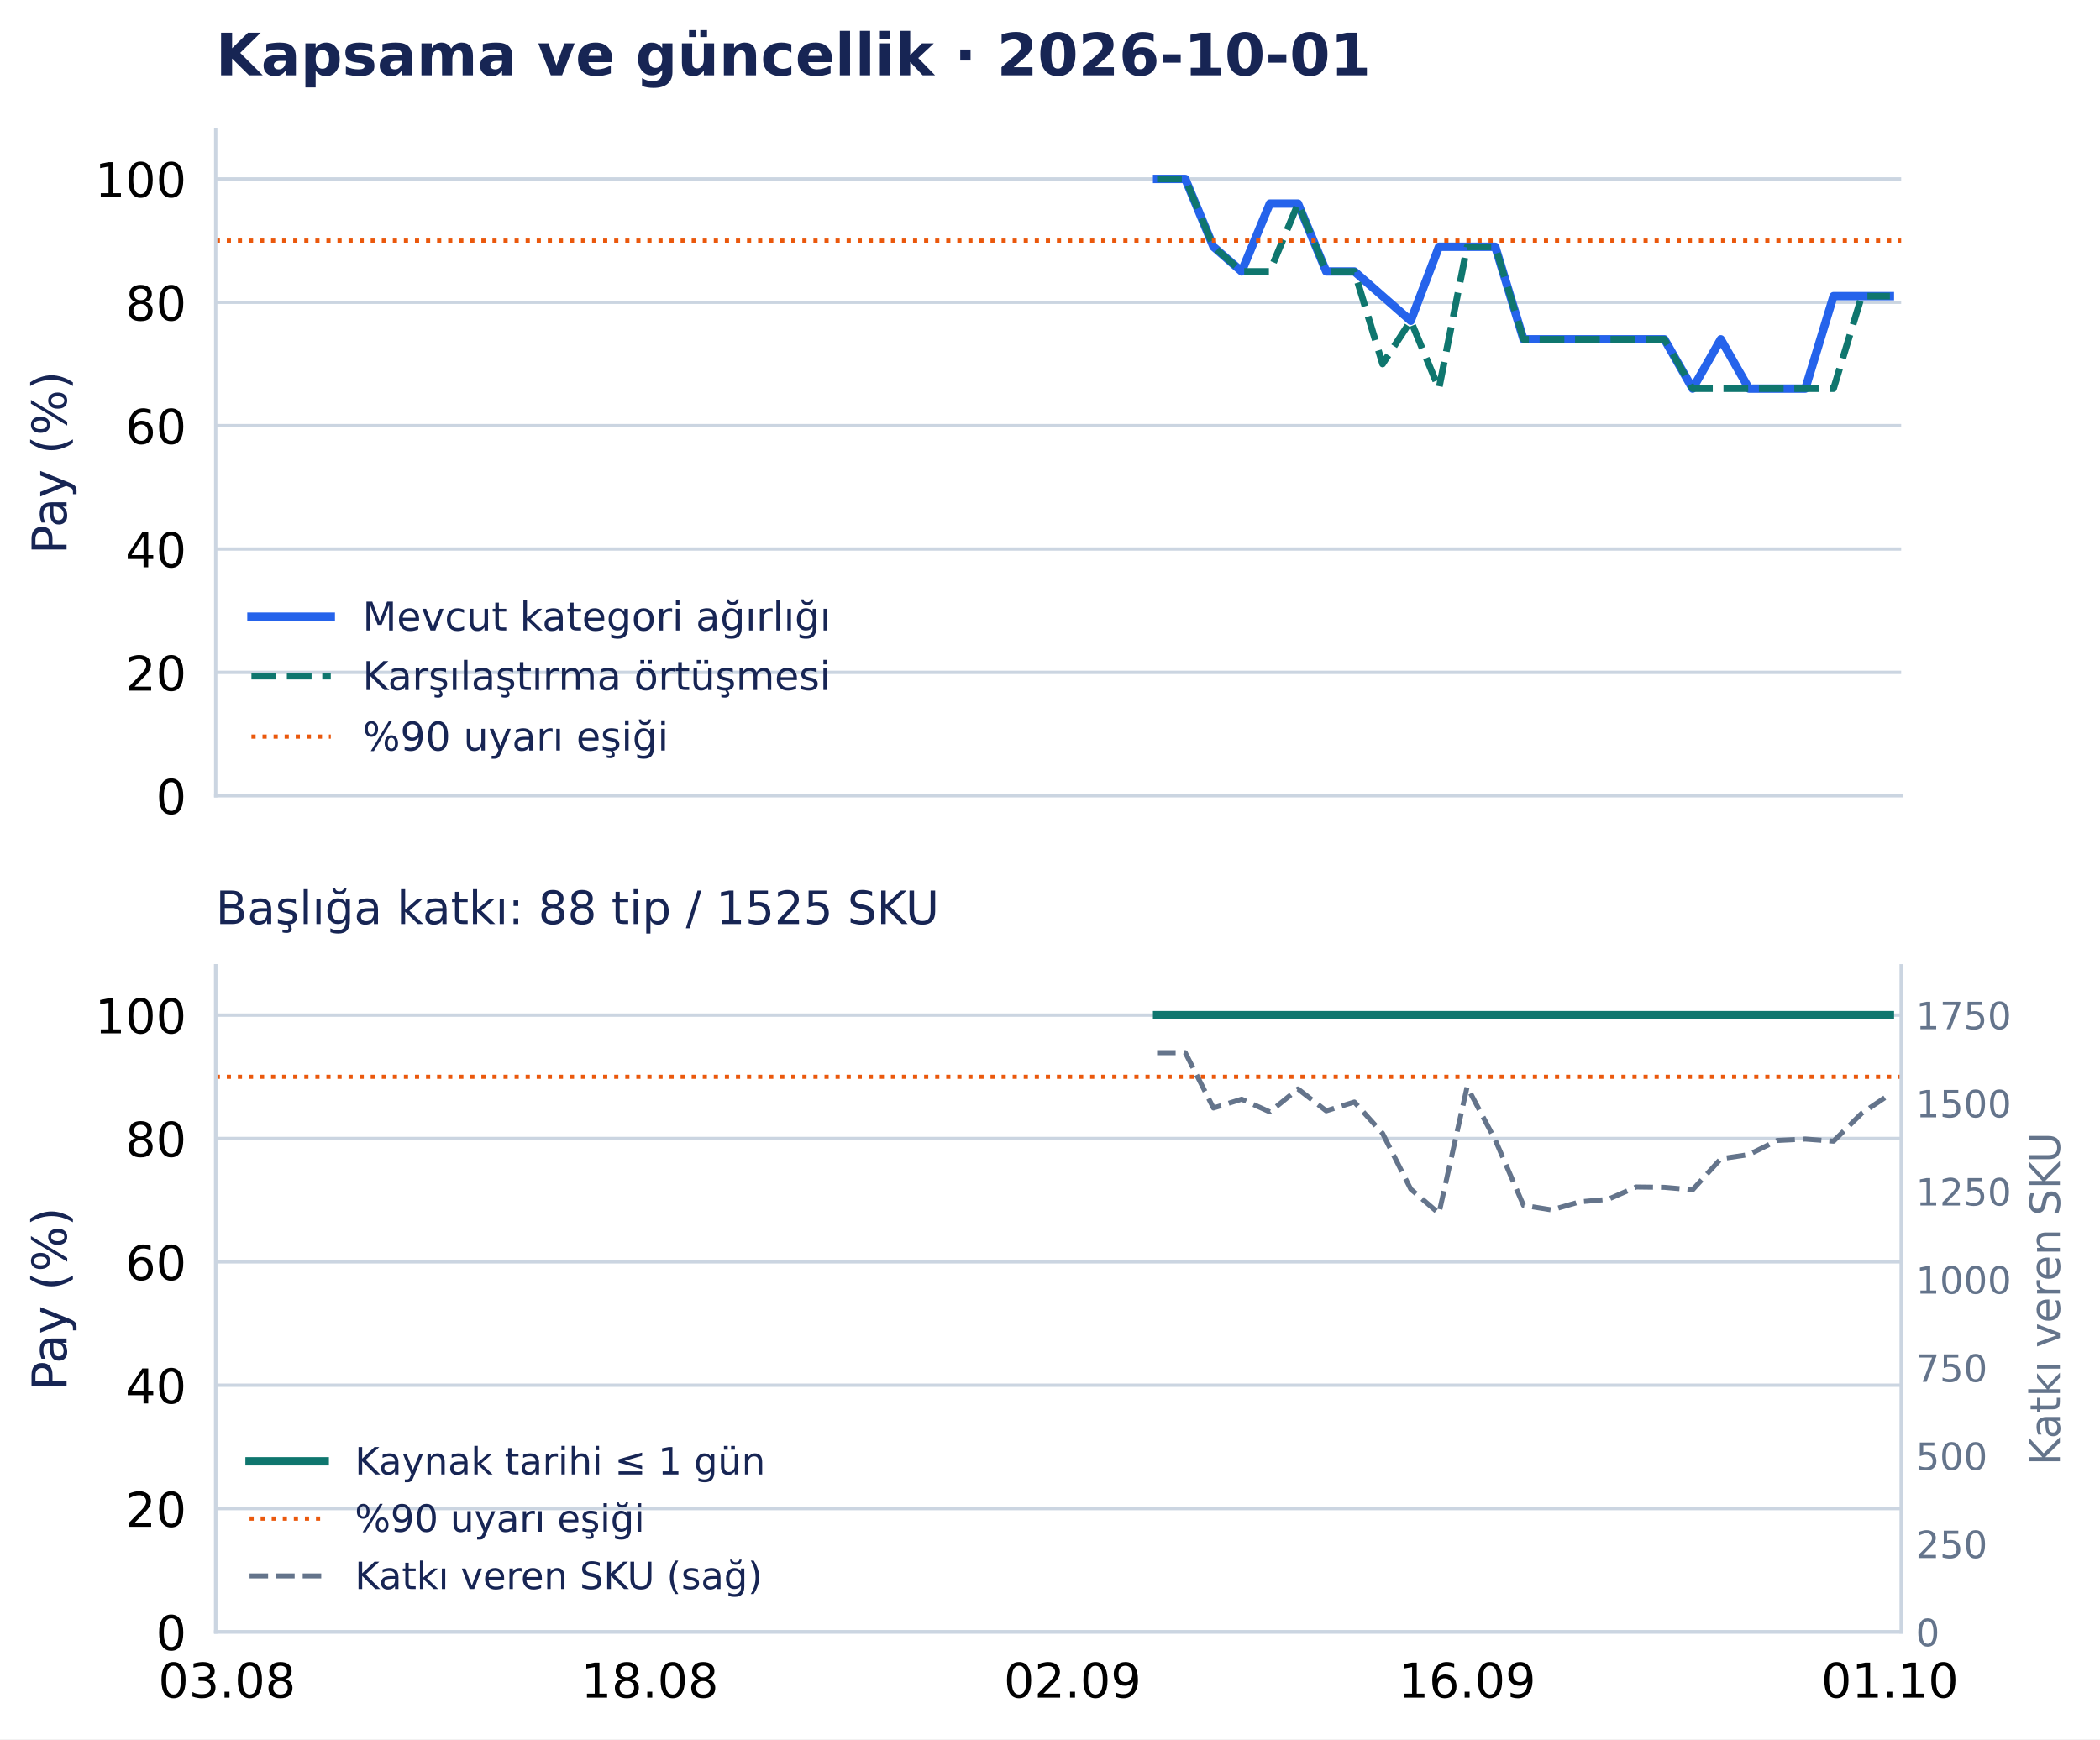
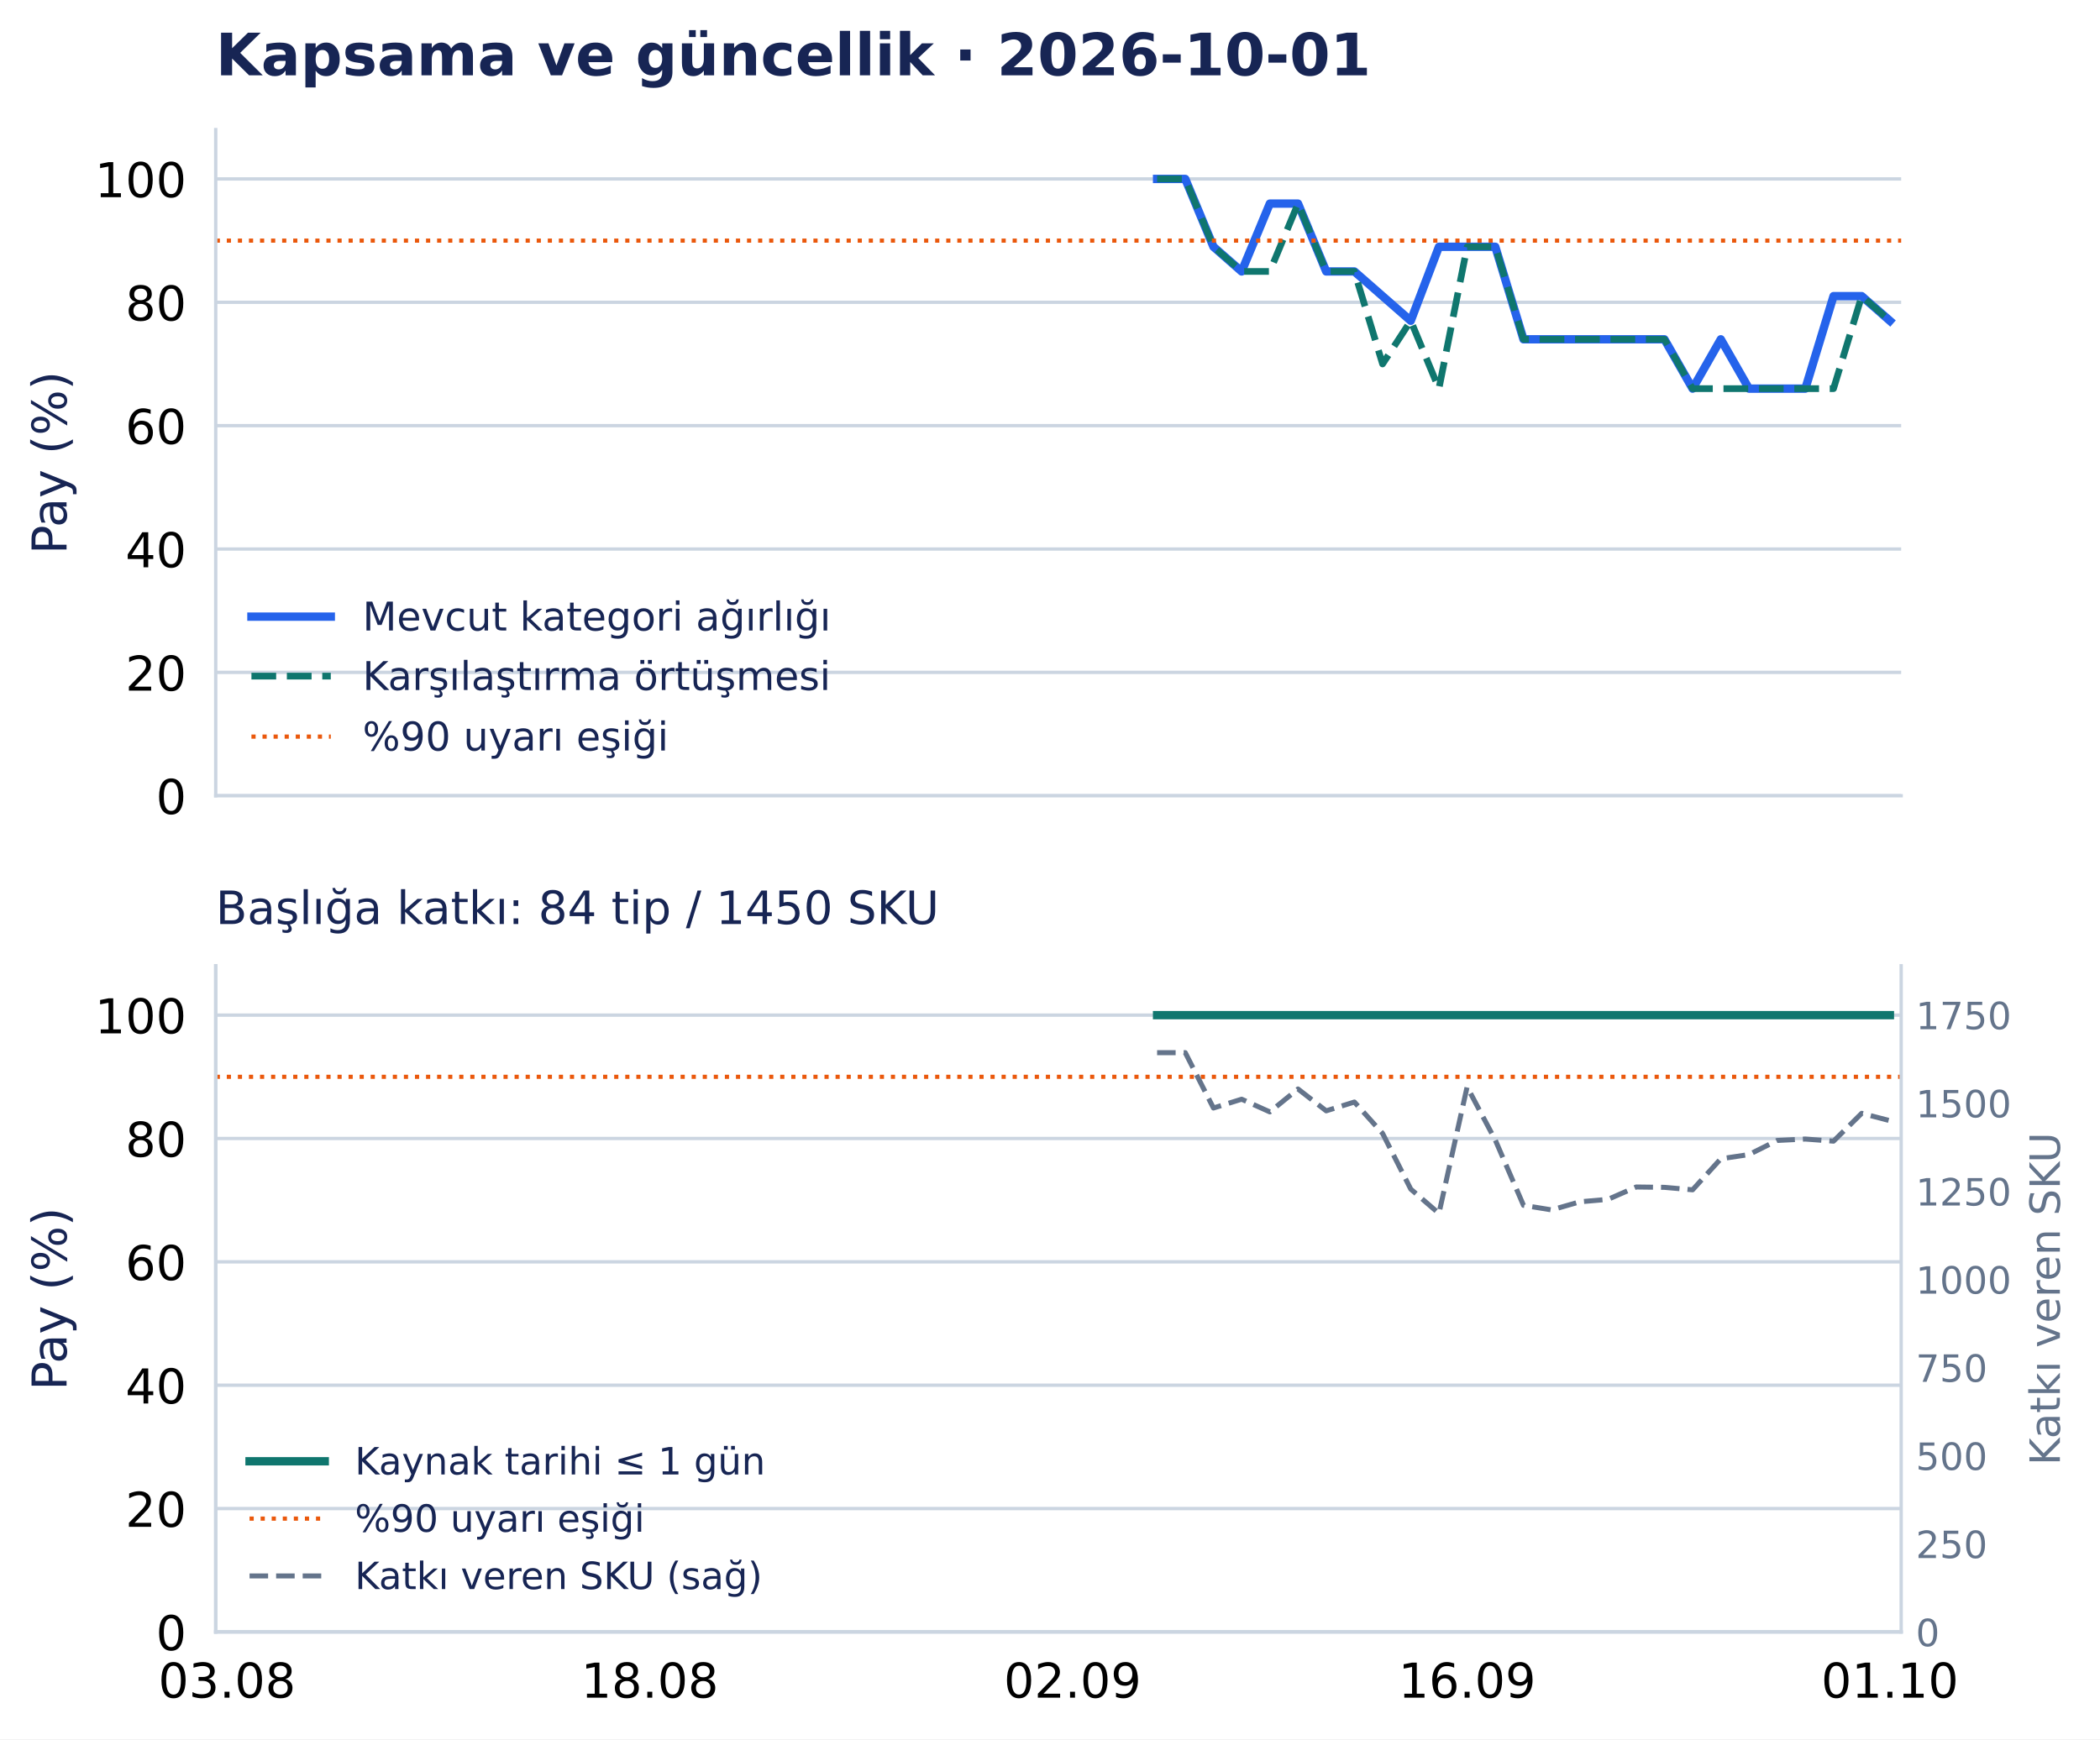
<svg xmlns="http://www.w3.org/2000/svg" width="502.794pt" height="416.535pt" viewBox="0 0 502.794 416.535" version="1.1">
  <defs>
    <style type="text/css">*{stroke-linejoin: round; stroke-linecap: butt}</style>
  </defs>
  <g id="figure_1">
    <g id="patch_1">
      <path d="M 0 416.535 L 502.794 416.535 L 502.794 0 L 0 0 z " style="fill: #ffffff" />
    </g>
    <g id="axes_1">
      <g id="patch_2">
        <path d="M 51.651 190.574 L 455.188 190.574 L 455.188 31.035 L 51.651 31.035 z " style="fill: #ffffff" />
      </g>
      <g id="matplotlib.axis_1">
        <g id="xtick_1">
          <g id="line2d_1" />
        </g>
        <g id="xtick_2">
          <g id="line2d_2" />
        </g>
        <g id="xtick_3">
          <g id="line2d_3" />
        </g>
        <g id="xtick_4">
          <g id="line2d_4" />
        </g>
        <g id="xtick_5">
          <g id="line2d_5" />
        </g>
      </g>
      <g id="matplotlib.axis_2">
        <g id="ytick_1">
          <g id="line2d_6">
            <path d="M 51.651 190.574 L 455.188 190.574 " clip-path="url(#p0e1365a26f)" style="fill: none; stroke: #cbd5e1; stroke-width: 0.8; stroke-linecap: square" />
          </g>
          <g id="line2d_7" />
          <g id="text_1">
            <text style="font-size: 11.5px; font-family: 'DejaVu Sans', 'Bitstream Vera Sans', 'Computer Modern Sans Serif', 'Lucida Grande', 'Verdana', 'Geneva', 'Lucid', 'Arial', 'Helvetica', 'Avant Garde', sans-serif; text-anchor: end" x="44.651" y="194.943" transform="rotate(-0 44.65062 194.9427)">0</text>
          </g>
        </g>
        <g id="ytick_2">
          <g id="line2d_8">
            <path d="M 51.651 161.03 L 455.188 161.03 " clip-path="url(#p0e1365a26f)" style="fill: none; stroke: #cbd5e1; stroke-width: 0.8; stroke-linecap: square" />
          </g>
          <g id="line2d_9" />
          <g id="text_2">
            <text style="font-size: 11.5px; font-family: 'DejaVu Sans', 'Bitstream Vera Sans', 'Computer Modern Sans Serif', 'Lucida Grande', 'Verdana', 'Geneva', 'Lucid', 'Arial', 'Helvetica', 'Avant Garde', sans-serif; text-anchor: end" x="44.651" y="165.398" transform="rotate(-0 44.65062 165.3983)">20</text>
          </g>
        </g>
        <g id="ytick_3">
          <g id="line2d_10">
            <path d="M 51.651 131.485 L 455.188 131.485 " clip-path="url(#p0e1365a26f)" style="fill: none; stroke: #cbd5e1; stroke-width: 0.8; stroke-linecap: square" />
          </g>
          <g id="line2d_11" />
          <g id="text_3">
            <text style="font-size: 11.5px; font-family: 'DejaVu Sans', 'Bitstream Vera Sans', 'Computer Modern Sans Serif', 'Lucida Grande', 'Verdana', 'Geneva', 'Lucid', 'Arial', 'Helvetica', 'Avant Garde', sans-serif; text-anchor: end" x="44.651" y="135.854" transform="rotate(-0 44.65062 135.854)">40</text>
          </g>
        </g>
        <g id="ytick_4">
          <g id="line2d_12">
            <path d="M 51.651 101.941 L 455.188 101.941 " clip-path="url(#p0e1365a26f)" style="fill: none; stroke: #cbd5e1; stroke-width: 0.8; stroke-linecap: square" />
          </g>
          <g id="line2d_13" />
          <g id="text_4">
            <text style="font-size: 11.5px; font-family: 'DejaVu Sans', 'Bitstream Vera Sans', 'Computer Modern Sans Serif', 'Lucida Grande', 'Verdana', 'Geneva', 'Lucid', 'Arial', 'Helvetica', 'Avant Garde', sans-serif; text-anchor: end" x="44.651" y="106.31" transform="rotate(-0 44.65062 106.3097)">60</text>
          </g>
        </g>
        <g id="ytick_5">
          <g id="line2d_14">
            <path d="M 51.651 72.397 L 455.188 72.397 " clip-path="url(#p0e1365a26f)" style="fill: none; stroke: #cbd5e1; stroke-width: 0.8; stroke-linecap: square" />
          </g>
          <g id="line2d_15" />
          <g id="text_5">
            <text style="font-size: 11.5px; font-family: 'DejaVu Sans', 'Bitstream Vera Sans', 'Computer Modern Sans Serif', 'Lucida Grande', 'Verdana', 'Geneva', 'Lucid', 'Arial', 'Helvetica', 'Avant Garde', sans-serif; text-anchor: end" x="44.651" y="76.765" transform="rotate(-0 44.65062 76.76539)">80</text>
          </g>
        </g>
        <g id="ytick_6">
          <g id="line2d_16">
            <path d="M 51.651 42.852 L 455.188 42.852 " clip-path="url(#p0e1365a26f)" style="fill: none; stroke: #cbd5e1; stroke-width: 0.8; stroke-linecap: square" />
          </g>
          <g id="line2d_17" />
          <g id="text_6">
            <text style="font-size: 11.5px; font-family: 'DejaVu Sans', 'Bitstream Vera Sans', 'Computer Modern Sans Serif', 'Lucida Grande', 'Verdana', 'Geneva', 'Lucid', 'Arial', 'Helvetica', 'Avant Garde', sans-serif; text-anchor: end" x="44.651" y="47.221" transform="rotate(-0 44.65062 47.22107)">100</text>
          </g>
        </g>
        <g id="text_7">
          <text style="font-size: 11.5px; font-family: 'DejaVu Sans', 'Bitstream Vera Sans', 'Computer Modern Sans Serif', 'Lucida Grande', 'Verdana', 'Geneva', 'Lucid', 'Arial', 'Helvetica', 'Avant Garde', sans-serif; text-anchor: middle; fill: #172554" x="15.937" y="110.804" transform="rotate(-90 15.93731 110.8044)">Pay (%)</text>
        </g>
      </g>
      <g id="line2d_18">
-         <path d="M 277.038 42.852 L 283.786 42.852 L 290.534 59.102 L 297.282 65.011 L 304.03 48.761 L 310.778 48.761 L 317.527 65.011 L 324.275 65.011 L 331.023 70.92 L 337.771 76.828 L 344.519 59.102 L 351.267 59.102 L 358.015 59.102 L 364.763 81.26 L 371.512 81.26 L 378.26 81.26 L 385.008 81.26 L 391.756 81.26 L 398.504 81.26 L 405.252 93.078 L 412 81.26 L 418.748 93.078 L 425.497 93.078 L 432.245 93.078 L 438.993 70.92 L 445.741 70.92 L 452.489 70.92 " clip-path="url(#p0e1365a26f)" style="fill: none; stroke: #2563eb; stroke-width: 2; stroke-linecap: square" />
+         <path d="M 277.038 42.852 L 283.786 42.852 L 290.534 59.102 L 297.282 65.011 L 304.03 48.761 L 310.778 48.761 L 317.527 65.011 L 324.275 65.011 L 331.023 70.92 L 337.771 76.828 L 344.519 59.102 L 351.267 59.102 L 358.015 59.102 L 364.763 81.26 L 371.512 81.26 L 378.26 81.26 L 385.008 81.26 L 391.756 81.26 L 398.504 81.26 L 405.252 93.078 L 412 81.26 L 418.748 93.078 L 425.497 93.078 L 432.245 93.078 L 438.993 70.92 L 445.741 70.92 L 452.489 76.828 " clip-path="url(#p0e1365a26f)" style="fill: none; stroke: #2563eb; stroke-width: 2; stroke-linecap: square" />
      </g>
      <g id="line2d_19">
-         <path d="M 277.038 42.852 L 283.786 42.852 L 290.534 59.102 L 297.282 65.011 L 304.03 65.011 L 310.778 48.761 L 317.527 65.011 L 324.275 65.011 L 331.023 87.169 L 337.771 76.828 L 344.519 93.078 L 351.267 59.102 L 358.015 59.102 L 364.763 81.26 L 371.512 81.26 L 378.26 81.26 L 385.008 81.26 L 391.756 81.26 L 398.504 81.26 L 405.252 93.078 L 412 93.078 L 418.748 93.078 L 425.497 93.078 L 432.245 93.078 L 438.993 93.078 L 445.741 70.92 L 452.489 70.92 " clip-path="url(#p0e1365a26f)" style="fill: none; stroke-dasharray: 5.92,2.56; stroke-dashoffset: 0; stroke: #0f766e; stroke-width: 1.6" />
+         <path d="M 277.038 42.852 L 283.786 42.852 L 290.534 59.102 L 297.282 65.011 L 304.03 65.011 L 310.778 48.761 L 317.527 65.011 L 324.275 65.011 L 331.023 87.169 L 337.771 76.828 L 344.519 93.078 L 351.267 59.102 L 358.015 59.102 L 364.763 81.26 L 371.512 81.26 L 378.26 81.26 L 385.008 81.26 L 391.756 81.26 L 398.504 81.26 L 405.252 93.078 L 412 93.078 L 418.748 93.078 L 425.497 93.078 L 432.245 93.078 L 438.993 93.078 L 445.741 70.92 L 452.489 76.828 " clip-path="url(#p0e1365a26f)" style="fill: none; stroke-dasharray: 5.92,2.56; stroke-dashoffset: 0; stroke: #0f766e; stroke-width: 1.6" />
      </g>
      <g id="line2d_20">
        <path d="M 51.651 57.625 L 455.188 57.625 " clip-path="url(#p0e1365a26f)" style="fill: none; stroke-dasharray: 1,1.65; stroke-dashoffset: 0; stroke: #ea580c" />
      </g>
      <g id="patch_3">
        <path d="M 51.651 190.574 L 51.651 31.035 " style="fill: none; stroke: #cbd5e1; stroke-width: 0.8; stroke-linejoin: miter; stroke-linecap: square" />
      </g>
      <g id="patch_4">
        <path d="M 51.651 190.574 L 455.188 190.574 " style="fill: none; stroke: #cbd5e1; stroke-width: 0.8; stroke-linejoin: miter; stroke-linecap: square" />
      </g>
      <g id="text_8">
        <text style="font-weight: 700; font-size: 14px; font-family: 'DejaVu Sans', 'Bitstream Vera Sans', 'Computer Modern Sans Serif', 'Lucida Grande', 'Verdana', 'Geneva', 'Lucid', 'Arial', 'Helvetica', 'Avant Garde', sans-serif; text-anchor: start; fill: #172554" x="51.651" y="18.035" transform="rotate(-0 51.65062 18.03469)">Kapsama ve güncellik · 2026-10-01</text>
      </g>
      <g id="legend_1">
        <g id="line2d_21">
          <path d="M 60.201 147.675 L 69.701 147.675 L 79.201 147.675 " style="fill: none; stroke: #2563eb; stroke-width: 2; stroke-linecap: square" />
        </g>
        <g id="text_9">
          <text style="font-size: 9.5px; font-family: 'DejaVu Sans', 'Bitstream Vera Sans', 'Computer Modern Sans Serif', 'Lucida Grande', 'Verdana', 'Geneva', 'Lucid', 'Arial', 'Helvetica', 'Avant Garde', sans-serif; text-anchor: start; fill: #172554" x="86.801" y="151" transform="rotate(-0 86.80062 150.9998)">Mevcut kategori ağırlığı</text>
        </g>
        <g id="line2d_22">
          <path d="M 60.201 161.926 L 69.701 161.926 L 79.201 161.926 " style="fill: none; stroke-dasharray: 5.92,2.56; stroke-dashoffset: 0; stroke: #0f766e; stroke-width: 1.6" />
        </g>
        <g id="text_10">
          <text style="font-size: 9.5px; font-family: 'DejaVu Sans', 'Bitstream Vera Sans', 'Computer Modern Sans Serif', 'Lucida Grande', 'Verdana', 'Geneva', 'Lucid', 'Arial', 'Helvetica', 'Avant Garde', sans-serif; text-anchor: start; fill: #172554" x="86.801" y="165.251" transform="rotate(-0 86.80062 165.2506)">Karşılaştırma örtüşmesi</text>
        </g>
        <g id="line2d_23">
          <path d="M 60.201 176.417 L 69.701 176.417 L 79.201 176.417 " style="fill: none; stroke-dasharray: 1,1.65; stroke-dashoffset: 0; stroke: #ea580c" />
        </g>
        <g id="text_11">
          <text style="font-size: 9.5px; font-family: 'DejaVu Sans', 'Bitstream Vera Sans', 'Computer Modern Sans Serif', 'Lucida Grande', 'Verdana', 'Geneva', 'Lucid', 'Arial', 'Helvetica', 'Avant Garde', sans-serif; text-anchor: start; fill: #172554" x="86.801" y="179.742" transform="rotate(-0 86.80062 179.7418)">%90 uyarı eşiği</text>
        </g>
      </g>
    </g>
    <g id="axes_2">
      <g id="patch_5">
        <path d="M 51.651 390.835 L 455.188 390.835 L 455.188 231.295 L 51.651 231.295 z " style="fill: #ffffff" />
      </g>
      <g id="matplotlib.axis_3">
        <g id="xtick_6">
          <g id="line2d_24" />
          <g id="text_12">
            <text style="font-size: 11.5px; font-family: 'DejaVu Sans', 'Bitstream Vera Sans', 'Computer Modern Sans Serif', 'Lucida Grande', 'Verdana', 'Geneva', 'Lucid', 'Arial', 'Helvetica', 'Avant Garde', sans-serif; text-anchor: middle" x="54.35" y="406.572" transform="rotate(-0 54.34987 406.572)">03.08</text>
          </g>
        </g>
        <g id="xtick_7">
          <g id="line2d_25" />
          <g id="text_13">
            <text style="font-size: 11.5px; font-family: 'DejaVu Sans', 'Bitstream Vera Sans', 'Computer Modern Sans Serif', 'Lucida Grande', 'Verdana', 'Geneva', 'Lucid', 'Arial', 'Helvetica', 'Avant Garde', sans-serif; text-anchor: middle" x="155.572" y="406.572" transform="rotate(-0 155.5717 406.572)">18.08</text>
          </g>
        </g>
        <g id="xtick_8">
          <g id="line2d_26" />
          <g id="text_14">
            <text style="font-size: 11.5px; font-family: 'DejaVu Sans', 'Bitstream Vera Sans', 'Computer Modern Sans Serif', 'Lucida Grande', 'Verdana', 'Geneva', 'Lucid', 'Arial', 'Helvetica', 'Avant Garde', sans-serif; text-anchor: middle" x="256.794" y="406.572" transform="rotate(-0 256.7935 406.572)">02.09</text>
          </g>
        </g>
        <g id="xtick_9">
          <g id="line2d_27" />
          <g id="text_15">
            <text style="font-size: 11.5px; font-family: 'DejaVu Sans', 'Bitstream Vera Sans', 'Computer Modern Sans Serif', 'Lucida Grande', 'Verdana', 'Geneva', 'Lucid', 'Arial', 'Helvetica', 'Avant Garde', sans-serif; text-anchor: middle" x="351.267" y="406.572" transform="rotate(-0 351.2672 406.572)">16.09</text>
          </g>
        </g>
        <g id="xtick_10">
          <g id="line2d_28" />
          <g id="text_16">
            <text style="font-size: 11.5px; font-family: 'DejaVu Sans', 'Bitstream Vera Sans', 'Computer Modern Sans Serif', 'Lucida Grande', 'Verdana', 'Geneva', 'Lucid', 'Arial', 'Helvetica', 'Avant Garde', sans-serif; text-anchor: middle" x="452.489" y="406.572" transform="rotate(-0 452.489 406.572)">01.10</text>
          </g>
        </g>
      </g>
      <g id="matplotlib.axis_4">
        <g id="ytick_7">
          <g id="line2d_29">
            <path d="M 51.651 390.835 L 455.188 390.835 " clip-path="url(#pd502d77126)" style="fill: none; stroke: #cbd5e1; stroke-width: 0.8; stroke-linecap: square" />
          </g>
          <g id="line2d_30" />
          <g id="text_17">
            <text style="font-size: 11.5px; font-family: 'DejaVu Sans', 'Bitstream Vera Sans', 'Computer Modern Sans Serif', 'Lucida Grande', 'Verdana', 'Geneva', 'Lucid', 'Arial', 'Helvetica', 'Avant Garde', sans-serif; text-anchor: end" x="44.651" y="395.203" transform="rotate(-0 44.65062 395.2033)">0</text>
          </g>
        </g>
        <g id="ytick_8">
          <g id="line2d_31">
            <path d="M 51.651 361.29 L 455.188 361.29 " clip-path="url(#pd502d77126)" style="fill: none; stroke: #cbd5e1; stroke-width: 0.8; stroke-linecap: square" />
          </g>
          <g id="line2d_32" />
          <g id="text_18">
            <text style="font-size: 11.5px; font-family: 'DejaVu Sans', 'Bitstream Vera Sans', 'Computer Modern Sans Serif', 'Lucida Grande', 'Verdana', 'Geneva', 'Lucid', 'Arial', 'Helvetica', 'Avant Garde', sans-serif; text-anchor: end" x="44.651" y="365.659" transform="rotate(-0 44.65062 365.659)">20</text>
          </g>
        </g>
        <g id="ytick_9">
          <g id="line2d_33">
            <path d="M 51.651 331.746 L 455.188 331.746 " clip-path="url(#pd502d77126)" style="fill: none; stroke: #cbd5e1; stroke-width: 0.8; stroke-linecap: square" />
          </g>
          <g id="line2d_34" />
          <g id="text_19">
            <text style="font-size: 11.5px; font-family: 'DejaVu Sans', 'Bitstream Vera Sans', 'Computer Modern Sans Serif', 'Lucida Grande', 'Verdana', 'Geneva', 'Lucid', 'Arial', 'Helvetica', 'Avant Garde', sans-serif; text-anchor: end" x="44.651" y="336.115" transform="rotate(-0 44.65062 336.1147)">40</text>
          </g>
        </g>
        <g id="ytick_10">
          <g id="line2d_35">
            <path d="M 51.651 302.202 L 455.188 302.202 " clip-path="url(#pd502d77126)" style="fill: none; stroke: #cbd5e1; stroke-width: 0.8; stroke-linecap: square" />
          </g>
          <g id="line2d_36" />
          <g id="text_20">
            <text style="font-size: 11.5px; font-family: 'DejaVu Sans', 'Bitstream Vera Sans', 'Computer Modern Sans Serif', 'Lucida Grande', 'Verdana', 'Geneva', 'Lucid', 'Arial', 'Helvetica', 'Avant Garde', sans-serif; text-anchor: end" x="44.651" y="306.57" transform="rotate(-0 44.65062 306.5704)">60</text>
          </g>
        </g>
        <g id="ytick_11">
          <g id="line2d_37">
            <path d="M 51.651 272.657 L 455.188 272.657 " clip-path="url(#pd502d77126)" style="fill: none; stroke: #cbd5e1; stroke-width: 0.8; stroke-linecap: square" />
          </g>
          <g id="line2d_38" />
          <g id="text_21">
            <text style="font-size: 11.5px; font-family: 'DejaVu Sans', 'Bitstream Vera Sans', 'Computer Modern Sans Serif', 'Lucida Grande', 'Verdana', 'Geneva', 'Lucid', 'Arial', 'Helvetica', 'Avant Garde', sans-serif; text-anchor: end" x="44.651" y="277.026" transform="rotate(-0 44.65062 277.0261)">80</text>
          </g>
        </g>
        <g id="ytick_12">
          <g id="line2d_39">
            <path d="M 51.651 243.113 L 455.188 243.113 " clip-path="url(#pd502d77126)" style="fill: none; stroke: #cbd5e1; stroke-width: 0.8; stroke-linecap: square" />
          </g>
          <g id="line2d_40" />
          <g id="text_22">
            <text style="font-size: 11.5px; font-family: 'DejaVu Sans', 'Bitstream Vera Sans', 'Computer Modern Sans Serif', 'Lucida Grande', 'Verdana', 'Geneva', 'Lucid', 'Arial', 'Helvetica', 'Avant Garde', sans-serif; text-anchor: end" x="44.651" y="247.482" transform="rotate(-0 44.65062 247.4817)">100</text>
          </g>
        </g>
        <g id="text_23">
          <text style="font-size: 11.5px; font-family: 'DejaVu Sans', 'Bitstream Vera Sans', 'Computer Modern Sans Serif', 'Lucida Grande', 'Verdana', 'Geneva', 'Lucid', 'Arial', 'Helvetica', 'Avant Garde', sans-serif; text-anchor: middle; fill: #172554" x="15.937" y="311.065" transform="rotate(-90 15.93731 311.065)">Pay (%)</text>
        </g>
      </g>
      <g id="line2d_41">
        <path d="M 277.038 243.113 L 283.786 243.113 L 290.534 243.113 L 297.282 243.113 L 304.03 243.113 L 310.778 243.113 L 317.527 243.113 L 324.275 243.113 L 331.023 243.113 L 337.771 243.113 L 344.519 243.113 L 351.267 243.113 L 358.015 243.113 L 364.763 243.113 L 371.512 243.113 L 378.26 243.113 L 385.008 243.113 L 391.756 243.113 L 398.504 243.113 L 405.252 243.113 L 412 243.113 L 418.748 243.113 L 425.497 243.113 L 432.245 243.113 L 438.993 243.113 L 445.741 243.113 L 452.489 243.113 " clip-path="url(#pd502d77126)" style="fill: none; stroke: #0f766e; stroke-width: 2; stroke-linecap: square" />
      </g>
      <g id="line2d_42">
        <path d="M 51.651 257.885 L 455.188 257.885 " clip-path="url(#pd502d77126)" style="fill: none; stroke-dasharray: 1,1.65; stroke-dashoffset: 0; stroke: #ea580c" />
      </g>
      <g id="patch_6">
        <path d="M 51.651 390.835 L 51.651 231.295 " style="fill: none; stroke: #cbd5e1; stroke-width: 0.8; stroke-linejoin: miter; stroke-linecap: square" />
      </g>
      <g id="patch_7">
        <path d="M 51.651 390.835 L 455.188 390.835 " style="fill: none; stroke: #cbd5e1; stroke-width: 0.8; stroke-linejoin: miter; stroke-linecap: square" />
      </g>
      <g id="text_24">
-         <text style="font-size: 11px; font-family: 'DejaVu Sans', 'Bitstream Vera Sans', 'Computer Modern Sans Serif', 'Lucida Grande', 'Verdana', 'Geneva', 'Lucid', 'Arial', 'Helvetica', 'Avant Garde', sans-serif; text-anchor: start; fill: #172554" x="51.651" y="221.295" transform="rotate(-0 51.65062 221.2954)">Başlığa katkı: 88 tip / 1525 SKU</text>
+         <text style="font-size: 11px; font-family: 'DejaVu Sans', 'Bitstream Vera Sans', 'Computer Modern Sans Serif', 'Lucida Grande', 'Verdana', 'Geneva', 'Lucid', 'Arial', 'Helvetica', 'Avant Garde', sans-serif; text-anchor: start; fill: #172554" x="51.651" y="221.295" transform="rotate(-0 51.65062 221.2954)">Başlığa katkı: 84 tip / 1450 SKU</text>
      </g>
      <g id="legend_2">
        <g id="line2d_43">
          <path d="M 59.751 349.966 L 68.751 349.966 L 77.751 349.966 " style="fill: none; stroke: #0f766e; stroke-width: 2; stroke-linecap: square" />
        </g>
        <g id="text_25">
          <text style="font-size: 9px; font-family: 'DejaVu Sans', 'Bitstream Vera Sans', 'Computer Modern Sans Serif', 'Lucida Grande', 'Verdana', 'Geneva', 'Lucid', 'Arial', 'Helvetica', 'Avant Garde', sans-serif; text-anchor: start; fill: #172554" x="84.951" y="353.116" transform="rotate(-0 84.95063 353.1155)">Kaynak tarihi ≤ 1 gün</text>
        </g>
        <g id="line2d_44">
          <path d="M 59.751 363.694 L 68.751 363.694 L 77.751 363.694 " style="fill: none; stroke-dasharray: 1,1.65; stroke-dashoffset: 0; stroke: #ea580c" />
        </g>
        <g id="text_26">
          <text style="font-size: 9px; font-family: 'DejaVu Sans', 'Bitstream Vera Sans', 'Computer Modern Sans Serif', 'Lucida Grande', 'Verdana', 'Geneva', 'Lucid', 'Arial', 'Helvetica', 'Avant Garde', sans-serif; text-anchor: start; fill: #172554" x="84.951" y="366.844" transform="rotate(-0 84.95063 366.8441)">%90 uyarı eşiği</text>
        </g>
        <g id="line2d_45">
          <path d="M 59.751 377.423 L 68.751 377.423 L 77.751 377.423 " style="fill: none; stroke-dasharray: 4.44,1.92; stroke-dashoffset: 0; stroke: #64748b; stroke-width: 1.2" />
        </g>
        <g id="text_27">
          <text style="font-size: 9px; font-family: 'DejaVu Sans', 'Bitstream Vera Sans', 'Computer Modern Sans Serif', 'Lucida Grande', 'Verdana', 'Geneva', 'Lucid', 'Arial', 'Helvetica', 'Avant Garde', sans-serif; text-anchor: start; fill: #172554" x="84.951" y="380.573" transform="rotate(-0 84.95063 380.5726)">Katkı veren SKU (sağ)</text>
        </g>
      </g>
    </g>
    <g id="axes_3">
      <g id="matplotlib.axis_5">
        <g id="ytick_13">
          <g id="line2d_46" />
          <g id="text_28">
            <text style="font-size: 9px; font-family: 'DejaVu Sans', 'Bitstream Vera Sans', 'Computer Modern Sans Serif', 'Lucida Grande', 'Verdana', 'Geneva', 'Lucid', 'Arial', 'Helvetica', 'Avant Garde', sans-serif; text-anchor: start; fill: #64748b" x="458.688" y="394.254" transform="rotate(-0 458.6883 394.2536)">0</text>
          </g>
        </g>
        <g id="ytick_14">
          <g id="line2d_47" />
          <g id="text_29">
            <text style="font-size: 9px; font-family: 'DejaVu Sans', 'Bitstream Vera Sans', 'Computer Modern Sans Serif', 'Lucida Grande', 'Verdana', 'Geneva', 'Lucid', 'Arial', 'Helvetica', 'Avant Garde', sans-serif; text-anchor: start; fill: #64748b" x="458.688" y="373.144" transform="rotate(-0 458.6883 373.1444)">250</text>
          </g>
        </g>
        <g id="ytick_15">
          <g id="line2d_48" />
          <g id="text_30">
            <text style="font-size: 9px; font-family: 'DejaVu Sans', 'Bitstream Vera Sans', 'Computer Modern Sans Serif', 'Lucida Grande', 'Verdana', 'Geneva', 'Lucid', 'Arial', 'Helvetica', 'Avant Garde', sans-serif; text-anchor: start; fill: #64748b" x="458.688" y="352.035" transform="rotate(-0 458.6883 352.0352)">500</text>
          </g>
        </g>
        <g id="ytick_16">
          <g id="line2d_49" />
          <g id="text_31">
            <text style="font-size: 9px; font-family: 'DejaVu Sans', 'Bitstream Vera Sans', 'Computer Modern Sans Serif', 'Lucida Grande', 'Verdana', 'Geneva', 'Lucid', 'Arial', 'Helvetica', 'Avant Garde', sans-serif; text-anchor: start; fill: #64748b" x="458.688" y="330.926" transform="rotate(-0 458.6883 330.9259)">750</text>
          </g>
        </g>
        <g id="ytick_17">
          <g id="line2d_50" />
          <g id="text_32">
            <text style="font-size: 9px; font-family: 'DejaVu Sans', 'Bitstream Vera Sans', 'Computer Modern Sans Serif', 'Lucida Grande', 'Verdana', 'Geneva', 'Lucid', 'Arial', 'Helvetica', 'Avant Garde', sans-serif; text-anchor: start; fill: #64748b" x="458.688" y="309.817" transform="rotate(-0 458.6883 309.8167)">1000</text>
          </g>
        </g>
        <g id="ytick_18">
          <g id="line2d_51" />
          <g id="text_33">
            <text style="font-size: 9px; font-family: 'DejaVu Sans', 'Bitstream Vera Sans', 'Computer Modern Sans Serif', 'Lucida Grande', 'Verdana', 'Geneva', 'Lucid', 'Arial', 'Helvetica', 'Avant Garde', sans-serif; text-anchor: start; fill: #64748b" x="458.688" y="288.707" transform="rotate(-0 458.6883 288.7075)">1250</text>
          </g>
        </g>
        <g id="ytick_19">
          <g id="line2d_52" />
          <g id="text_34">
            <text style="font-size: 9px; font-family: 'DejaVu Sans', 'Bitstream Vera Sans', 'Computer Modern Sans Serif', 'Lucida Grande', 'Verdana', 'Geneva', 'Lucid', 'Arial', 'Helvetica', 'Avant Garde', sans-serif; text-anchor: start; fill: #64748b" x="458.688" y="267.598" transform="rotate(-0 458.6883 267.5983)">1500</text>
          </g>
        </g>
        <g id="ytick_20">
          <g id="line2d_53" />
          <g id="text_35">
            <text style="font-size: 9px; font-family: 'DejaVu Sans', 'Bitstream Vera Sans', 'Computer Modern Sans Serif', 'Lucida Grande', 'Verdana', 'Geneva', 'Lucid', 'Arial', 'Helvetica', 'Avant Garde', sans-serif; text-anchor: start; fill: #64748b" x="458.688" y="246.489" transform="rotate(-0 458.6883 246.489)">1750</text>
          </g>
        </g>
        <g id="text_36">
          <text style="font-size: 10px; font-family: 'DejaVu Sans', 'Bitstream Vera Sans', 'Computer Modern Sans Serif', 'Lucida Grande', 'Verdana', 'Geneva', 'Lucid', 'Arial', 'Helvetica', 'Avant Garde', sans-serif; text-anchor: middle; fill: #64748b" x="493.192" y="311.065" transform="rotate(-90 493.1917 311.065)">Katkı veren SKU</text>
        </g>
      </g>
      <g id="line2d_54">
-         <path d="M 277.038 252.105 L 283.786 252.105 L 290.534 265.361 L 297.282 263.251 L 304.03 266.29 L 310.778 260.802 L 317.527 266.037 L 324.275 263.926 L 331.023 271.441 L 337.771 284.782 L 344.519 290.608 L 351.267 260.295 L 358.015 273.045 L 364.763 288.666 L 371.512 289.764 L 378.26 287.822 L 385.008 287.231 L 391.756 284.275 L 398.504 284.36 L 405.252 284.951 L 412 277.52 L 418.748 276.507 L 425.497 273.13 L 432.245 272.792 L 438.993 273.299 L 445.741 266.628 L 452.489 262.068 " clip-path="url(#pd502d77126)" style="fill: none; stroke-dasharray: 4.44,1.92; stroke-dashoffset: 0; stroke: #64748b; stroke-width: 1.2" />
+         <path d="M 277.038 252.105 L 283.786 252.105 L 290.534 265.361 L 297.282 263.251 L 304.03 266.29 L 310.778 260.802 L 317.527 266.037 L 324.275 263.926 L 331.023 271.441 L 337.771 284.782 L 344.519 290.608 L 351.267 260.295 L 358.015 273.045 L 364.763 288.666 L 371.512 289.764 L 378.26 287.822 L 385.008 287.231 L 391.756 284.275 L 398.504 284.36 L 405.252 284.951 L 412 277.52 L 418.748 276.507 L 425.497 273.13 L 432.245 272.792 L 438.993 273.299 L 445.741 266.628 L 452.489 268.401 " clip-path="url(#pd502d77126)" style="fill: none; stroke-dasharray: 4.44,1.92; stroke-dashoffset: 0; stroke: #64748b; stroke-width: 1.2" />
      </g>
      <g id="patch_8">
        <path d="M 51.651 390.835 L 51.651 231.295 " style="fill: none; stroke: #cbd5e1; stroke-width: 0.8; stroke-linejoin: miter; stroke-linecap: square" />
      </g>
      <g id="patch_9">
        <path d="M 455.188 390.835 L 455.188 231.295 " style="fill: none; stroke: #cbd5e1; stroke-width: 0.8; stroke-linejoin: miter; stroke-linecap: square" />
      </g>
      <g id="patch_10">
        <path d="M 51.651 390.835 L 455.188 390.835 " style="fill: none; stroke: #cbd5e1; stroke-width: 0.8; stroke-linejoin: miter; stroke-linecap: square" />
      </g>
    </g>
  </g>
  <defs>
    <clipPath id="p0e1365a26f">
      <rect x="51.651" y="31.035" width="403.538" height="159.539" />
    </clipPath>
    <clipPath id="pd502d77126">
      <rect x="51.651" y="231.295" width="403.538" height="159.539" />
    </clipPath>
  </defs>
</svg>
